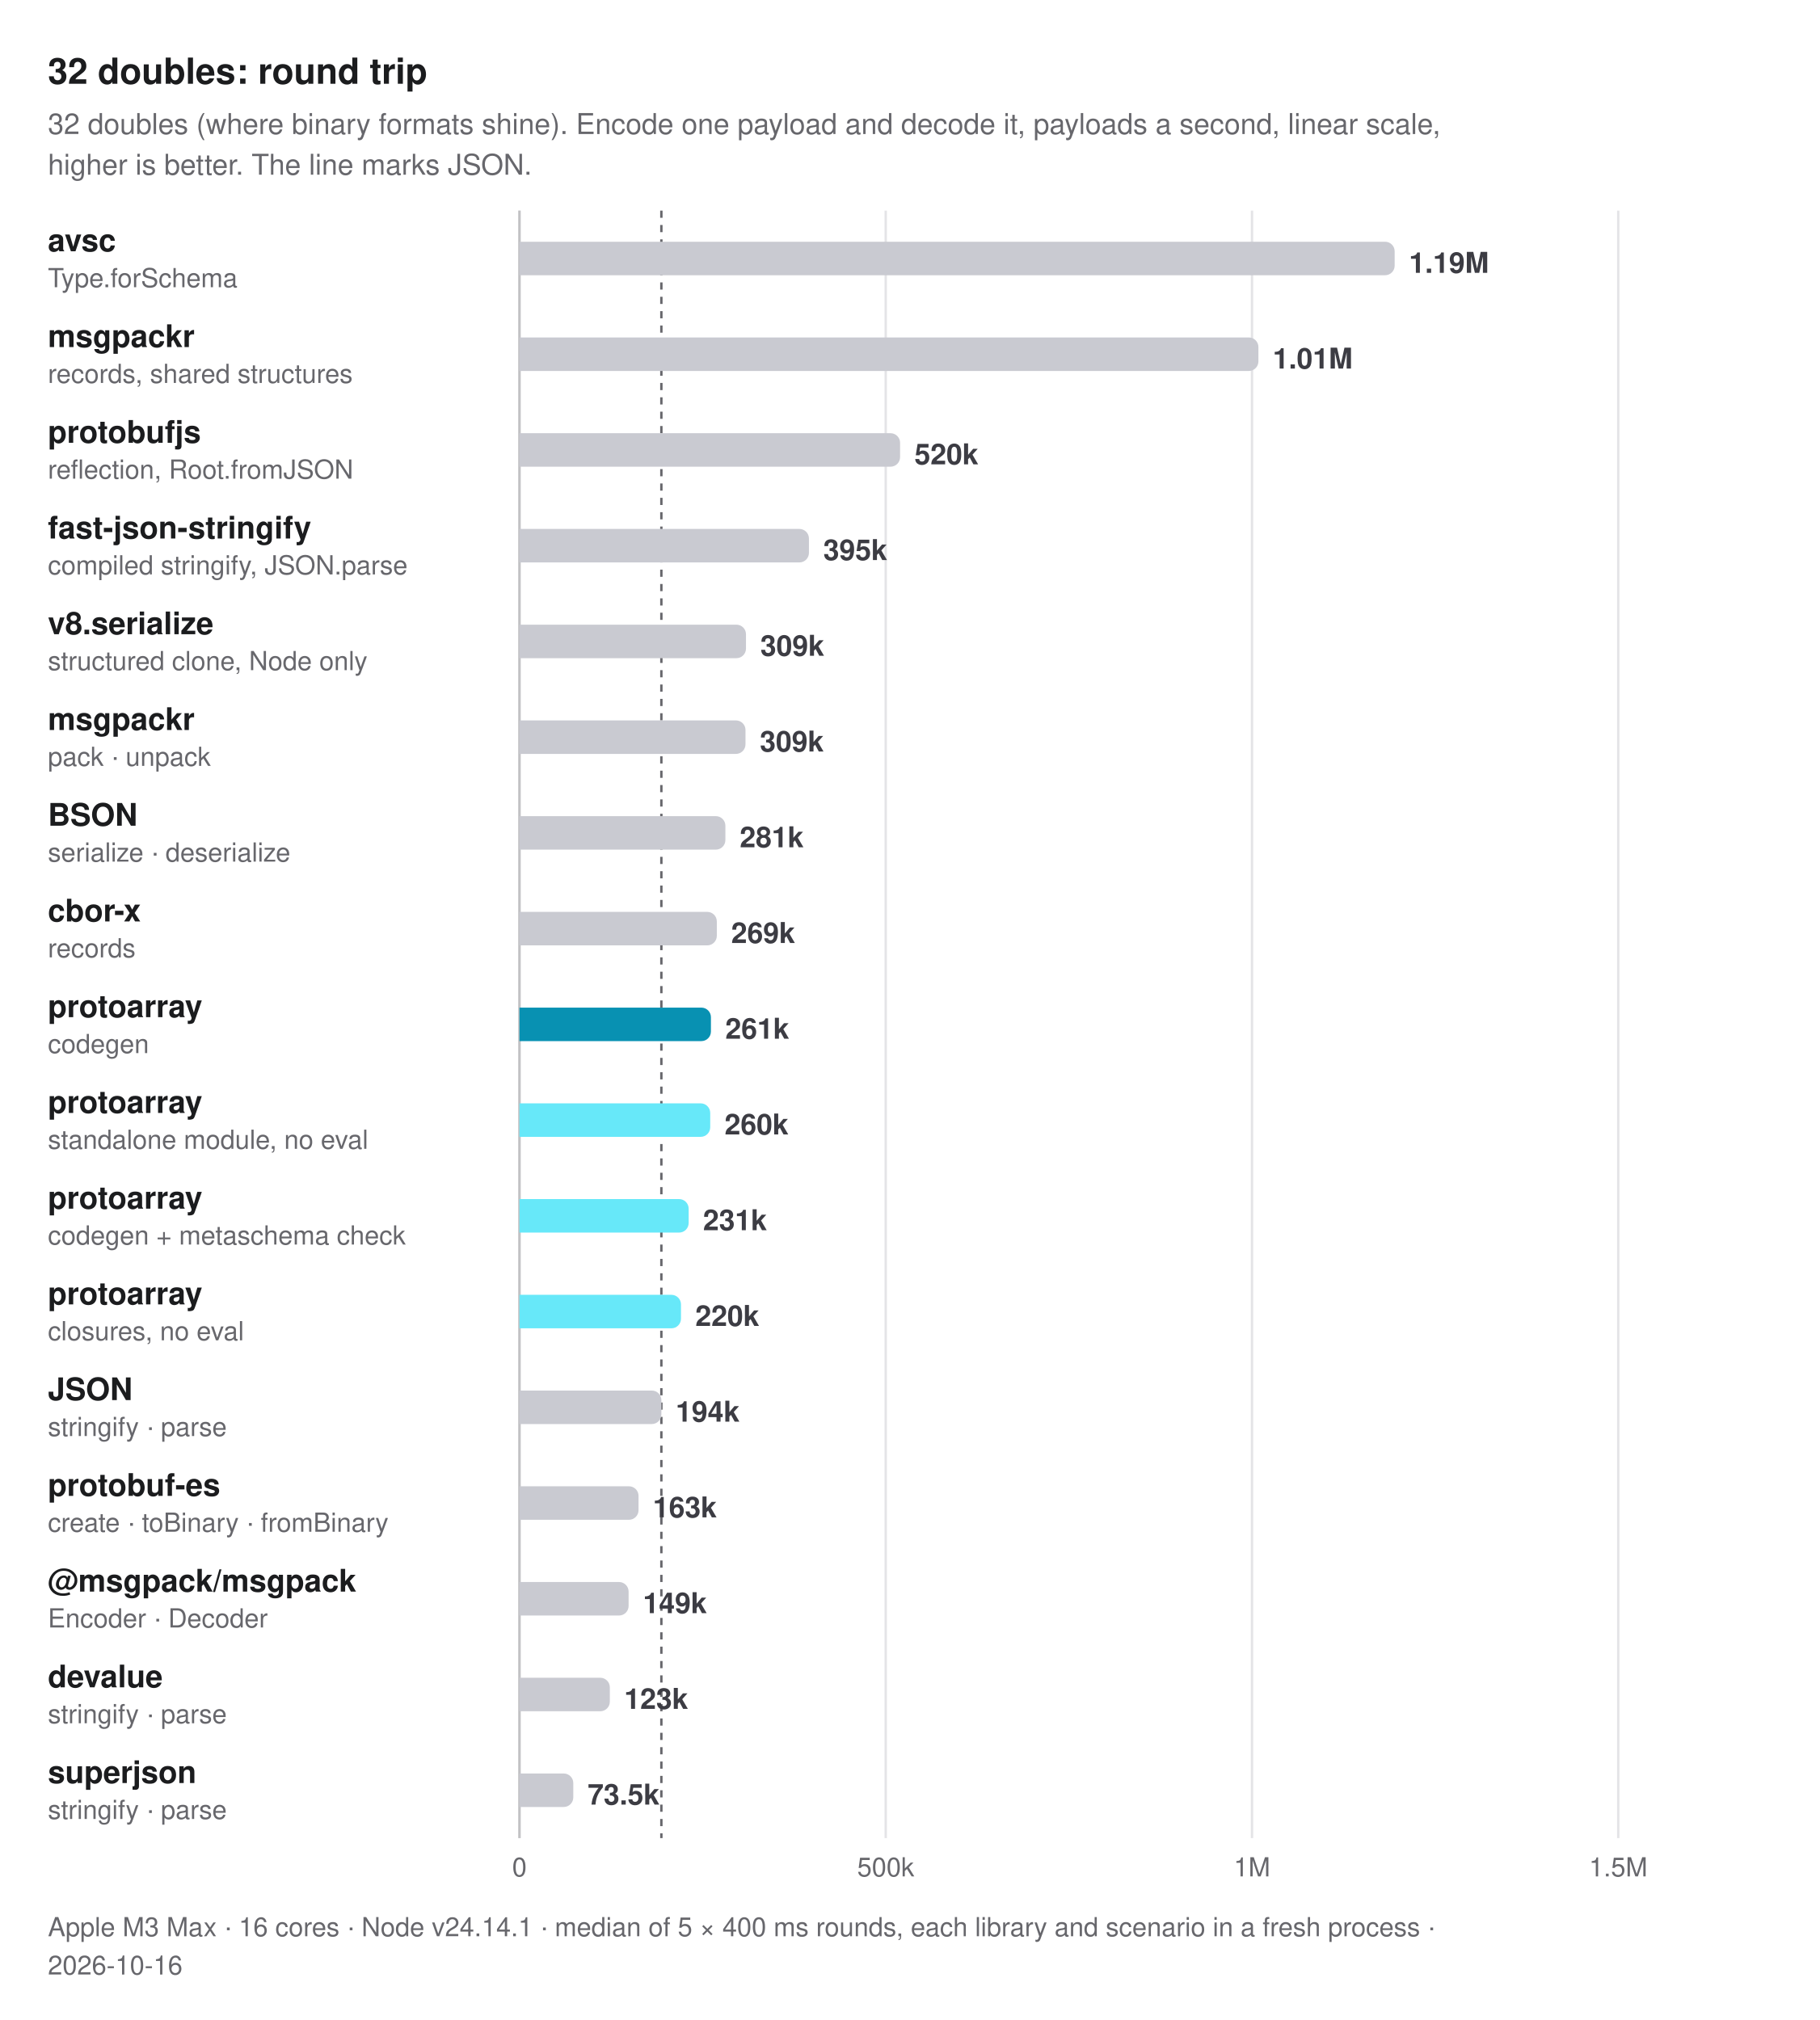
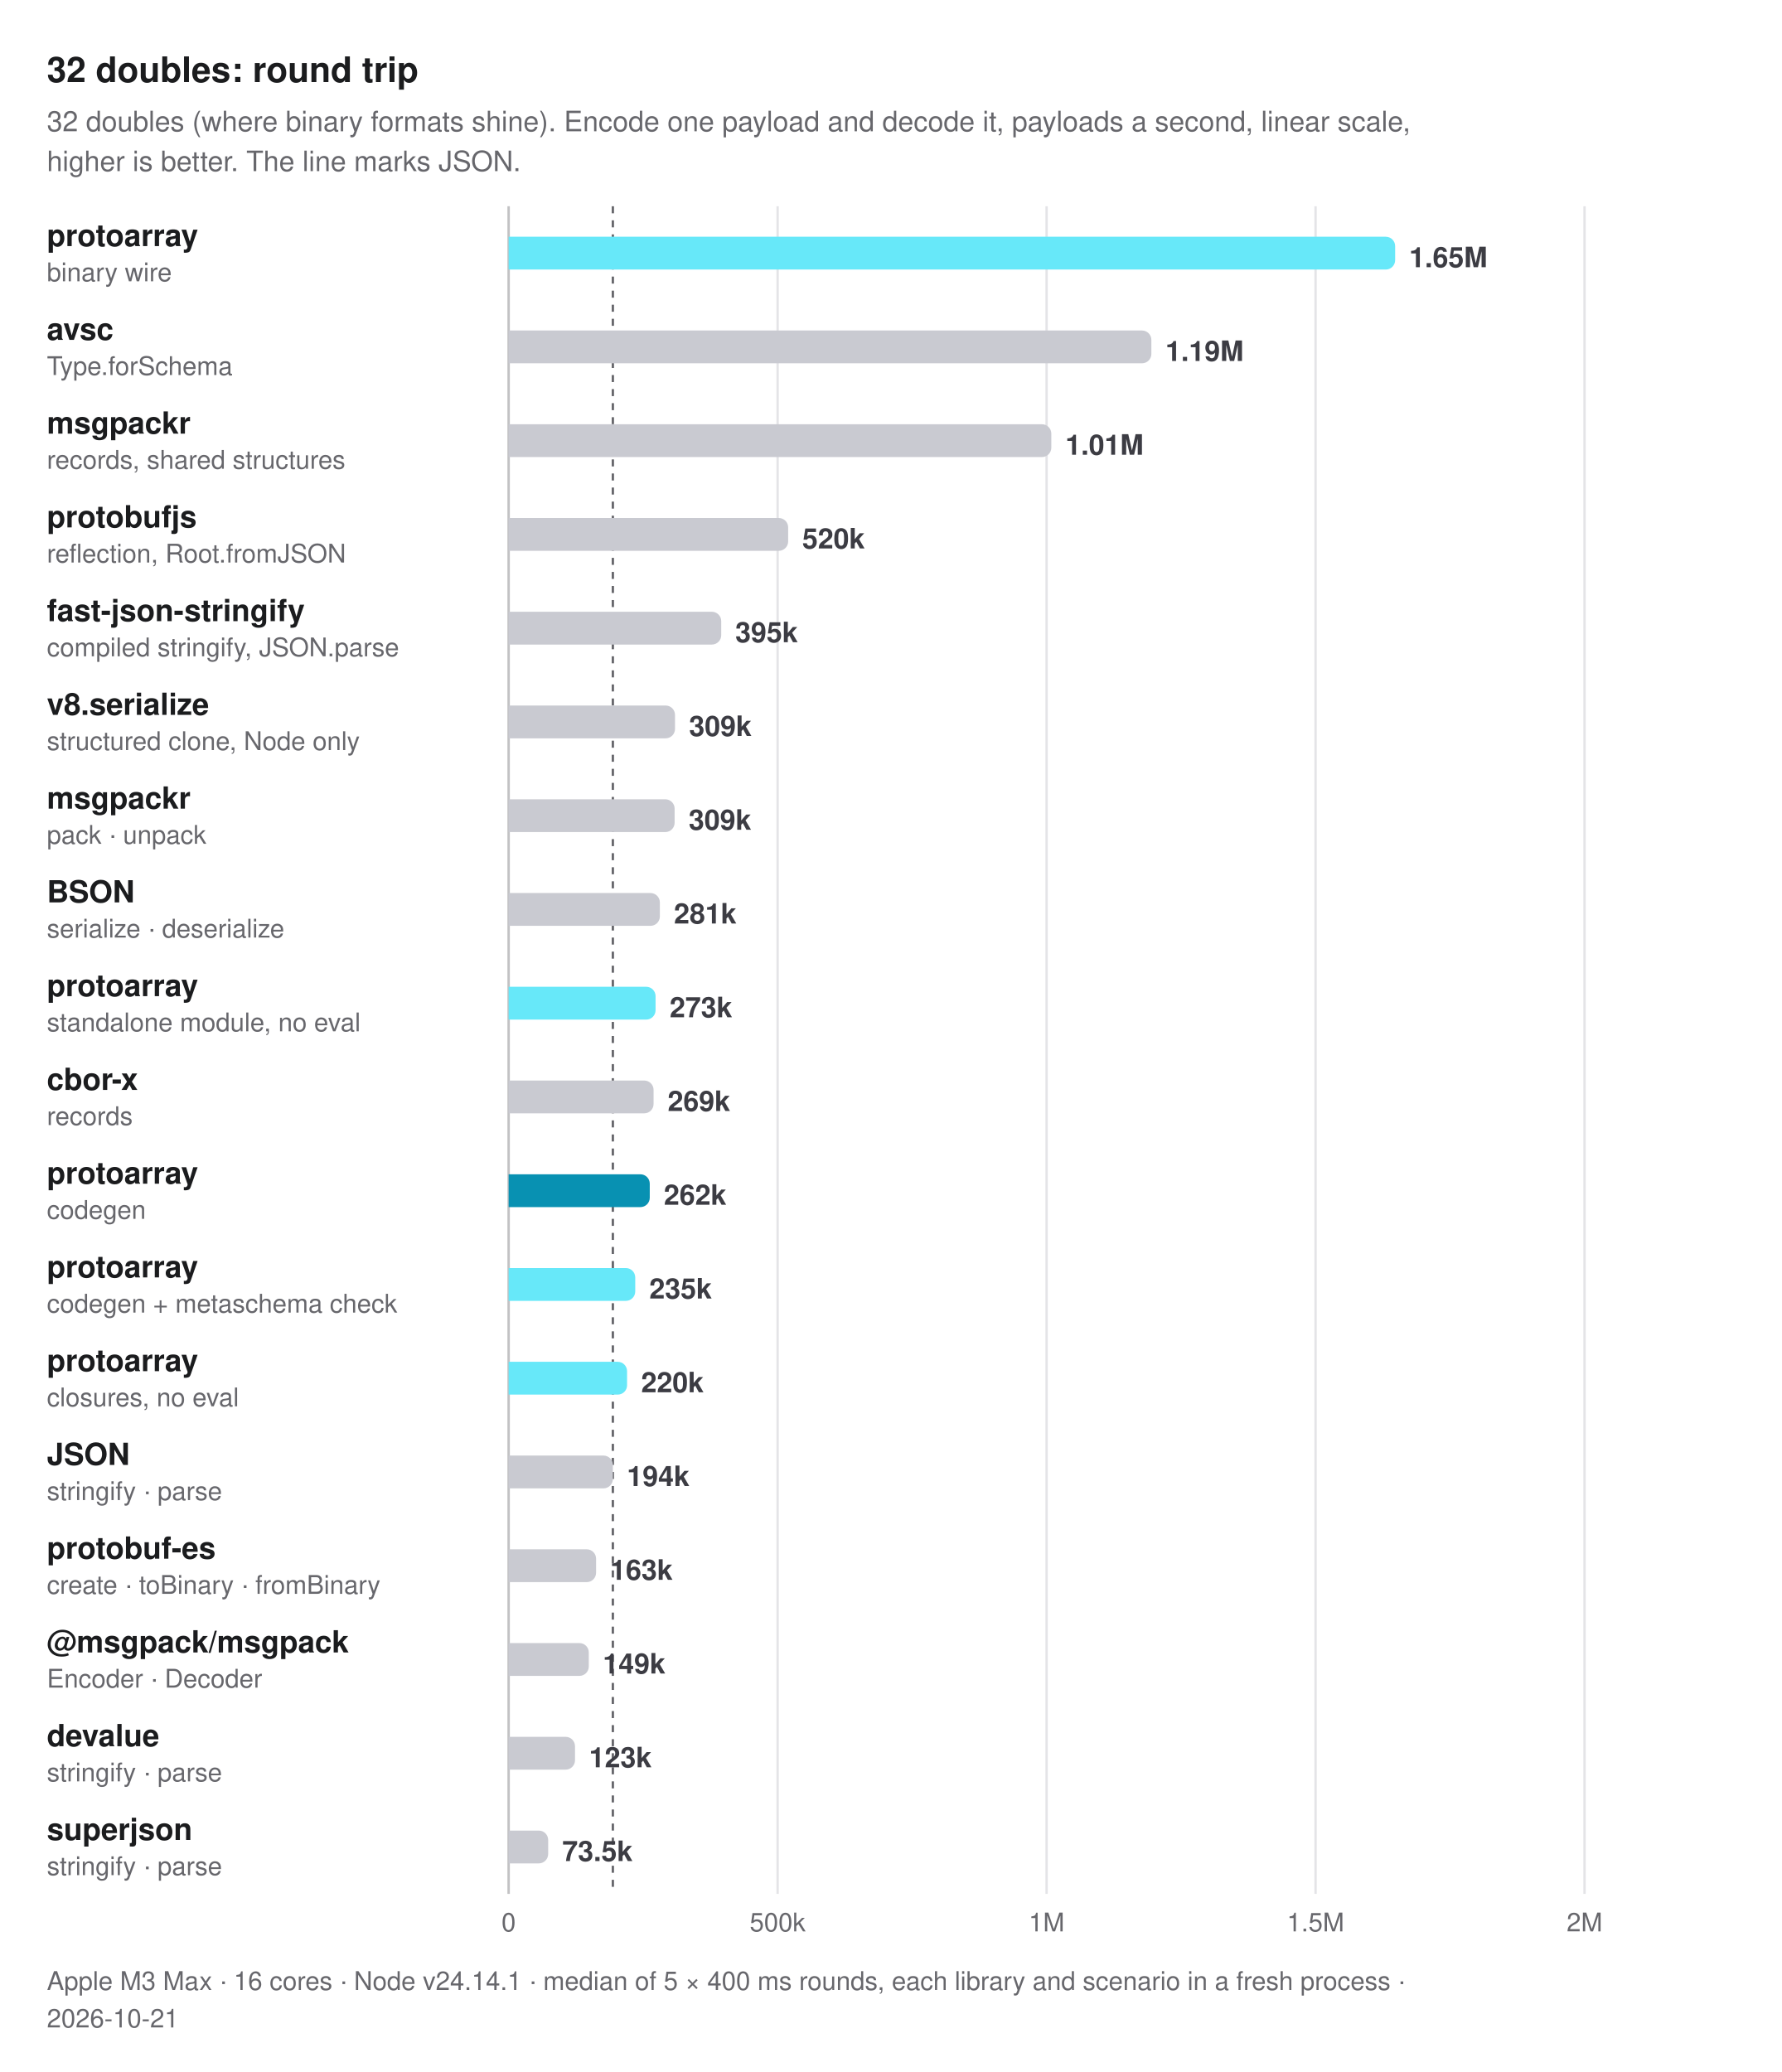
- <svg xmlns="http://www.w3.org/2000/svg" width="760" height="844" viewBox="0 0 760 844" role="img" aria-label="32 doubles: round trip. 32 doubles (where binary formats shine). Encode one payload and decode it, payloads a second, linear scale, higher is better. The line marks JSON.">
+ <svg xmlns="http://www.w3.org/2000/svg" width="760" height="884" viewBox="0 0 760 884" role="img" aria-label="32 doubles: round trip. 32 doubles (where binary formats shine). Encode one payload and decode it, payloads a second, linear scale, higher is better. The line marks JSON.">
  <style>
  text { font-family: -apple-system, BlinkMacSystemFont, "Segoe UI", Helvetica, Arial, sans-serif; }
  .title { font-size: 15px; font-weight: 700; fill: #1b1c1e; }
  .subtitle, .caption { font-size: 12px; fill: #67676c; }
  .caption { font-size: 11px; }
  .group { font-size: 11px; font-weight: 600; letter-spacing: 0.06em; fill: #67676c; }
  .label { font-size: 13px; font-weight: 600; fill: #1b1c1e; }
  .label.primary, .label.secondary { font-weight: 700; }
  .sublabel { font-size: 11px; fill: #67676c; }
  .value { font-size: 12px; font-weight: 600; fill: #3c3c43; font-variant-numeric: tabular-nums; }
  .value.small { font-size: 10px; }
  .legend { font-size: 11px; fill: #3c3c43; }
  .tick { font-size: 11px; fill: #67676c; font-variant-numeric: tabular-nums; }
  .grid { stroke: #e4e4e7; stroke-width: 1; }
  .axis { stroke: #c2c2c4; stroke-width: 1; }
  .ref { stroke: #67676c; stroke-width: 1; stroke-dasharray: 3 3; }
  .bar { fill: #c9cad1; }
  .bar.primary { fill: #0891b2; }
  .bar.secondary { fill: #67e8f9; }
  @media (prefers-color-scheme: dark) {
    .title, .label { fill: #dfdfd6; }
    .subtitle, .caption, .group, .sublabel, .tick { fill: #98989f; }
    .value, .legend { fill: #c2c2c4; }
    .grid { stroke: #2e2e32; }
    .axis { stroke: #48484c; }
    .ref { stroke: #98989f; }
    .bar { fill: #4a4b53; }
    .bar.primary { fill: #22d3ee; }
    .bar.secondary { fill: #0e7490; }
  }
</style>
  <text class="title" x="20" y="35">32 doubles: round trip</text>
  <text class="subtitle" x="20" y="56">32 doubles (where binary formats shine). Encode one payload and decode it, payloads a second, linear scale,</text>
  <text class="subtitle" x="20" y="73">higher is better. The line marks JSON.</text>
-   <line class="grid" x1="217" y1="88" x2="217" y2="768" />
-   <text class="tick" x="217" y="784" text-anchor="middle">0</text>
-   <line class="grid" x1="370" y1="88" x2="370" y2="768" />
-   <text class="tick" x="370" y="784" text-anchor="middle">500k</text>
-   <line class="grid" x1="523" y1="88" x2="523" y2="768" />
-   <text class="tick" x="523" y="784" text-anchor="middle">1M</text>
-   <line class="grid" x1="676" y1="88" x2="676" y2="768" />
-   <text class="tick" x="676" y="784" text-anchor="middle">1.5M</text>
-   <line class="axis" x1="217" y1="88" x2="217" y2="768" />
-   <line class="ref" x1="276.275" y1="88" x2="276.275" y2="768" />
+   <line class="grid" x1="217" y1="88" x2="217" y2="808" />
+   <text class="tick" x="217" y="824" text-anchor="middle">0</text>
+   <line class="grid" x1="331.75" y1="88" x2="331.75" y2="808" />
+   <text class="tick" x="331.75" y="824" text-anchor="middle">500k</text>
+   <line class="grid" x1="446.5" y1="88" x2="446.5" y2="808" />
+   <text class="tick" x="446.5" y="824" text-anchor="middle">1M</text>
+   <line class="grid" x1="561.25" y1="88" x2="561.25" y2="808" />
+   <text class="tick" x="561.25" y="824" text-anchor="middle">1.5M</text>
+   <line class="grid" x1="676" y1="88" x2="676" y2="808" />
+   <text class="tick" x="676" y="824" text-anchor="middle">2M</text>
+   <line class="axis" x1="217" y1="88" x2="217" y2="808" />
+   <line class="ref" x1="261.456" y1="88" x2="261.456" y2="808" />
  <g>
-     <text class="label" x="20" y="105">avsc</text>
-     <text class="sublabel" x="20" y="120">Type.forSchema</text>
-     <path class="bar" d="M217,101H578.597A4,4 0 0 1 582.597,105V111A4,4 0 0 1 578.597,115H217Z" />
-     <text class="value" x="588.597" y="114">1.19M</text>
+     <text class="label secondary" x="20" y="105">protoarray</text>
+     <text class="sublabel" x="20" y="120">binary wire</text>
+     <path class="bar secondary" d="M217,101H591.198A4,4 0 0 1 595.198,105V111A4,4 0 0 1 591.198,115H217Z" />
+     <text class="value" x="601.198" y="114">1.65M</text>
  </g>
  <g>
-     <text class="label" x="20" y="145">msgpackr</text>
-     <text class="sublabel" x="20" y="160">records, shared structures</text>
-     <path class="bar" d="M217,141H521.682A4,4 0 0 1 525.682,145V151A4,4 0 0 1 521.682,155H217Z" />
-     <text class="value" x="531.682" y="154">1.01M</text>
+     <text class="label" x="20" y="145">avsc</text>
+     <text class="sublabel" x="20" y="160">Type.forSchema</text>
+     <path class="bar" d="M217,141H487.198A4,4 0 0 1 491.198,145V151A4,4 0 0 1 487.198,155H217Z" />
+     <text class="value" x="497.198" y="154">1.19M</text>
  </g>
  <g>
-     <text class="label" x="20" y="185">protobufjs</text>
-     <text class="sublabel" x="20" y="200">reflection, Root.fromJSON</text>
-     <path class="bar" d="M217,181H371.996A4,4 0 0 1 375.996,185V191A4,4 0 0 1 371.996,195H217Z" />
-     <text class="value" x="381.996" y="194">520k</text>
+     <text class="label" x="20" y="185">msgpackr</text>
+     <text class="sublabel" x="20" y="200">records, shared structures</text>
+     <path class="bar" d="M217,181H444.512A4,4 0 0 1 448.512,185V191A4,4 0 0 1 444.512,195H217Z" />
+     <text class="value" x="454.512" y="194">1.01M</text>
  </g>
  <g>
-     <text class="label" x="20" y="225">fast-json-stringify</text>
-     <text class="sublabel" x="20" y="240">compiled stringify, JSON.parse</text>
-     <path class="bar" d="M217,221H333.924A4,4 0 0 1 337.924,225V231A4,4 0 0 1 333.924,235H217Z" />
-     <text class="value" x="343.924" y="234">395k</text>
+     <text class="label" x="20" y="225">protobufjs</text>
+     <text class="sublabel" x="20" y="240">reflection, Root.fromJSON</text>
+     <path class="bar" d="M217,221H332.247A4,4 0 0 1 336.247,225V231A4,4 0 0 1 332.247,235H217Z" />
+     <text class="value" x="342.247" y="234">520k</text>
  </g>
  <g>
-     <text class="label" x="20" y="265">v8.serialize</text>
-     <text class="sublabel" x="20" y="280">structured clone, Node only</text>
-     <path class="bar" d="M217,261H307.625A4,4 0 0 1 311.625,265V271A4,4 0 0 1 307.625,275H217Z" />
-     <text class="value" x="317.625" y="274">309k</text>
+     <text class="label" x="20" y="265">fast-json-stringify</text>
+     <text class="sublabel" x="20" y="280">compiled stringify, JSON.parse</text>
+     <path class="bar" d="M217,261H303.693A4,4 0 0 1 307.693,265V271A4,4 0 0 1 303.693,275H217Z" />
+     <text class="value" x="313.693" y="274">395k</text>
  </g>
  <g>
-     <text class="label" x="20" y="305">msgpackr</text>
-     <text class="sublabel" x="20" y="320">pack · unpack</text>
-     <path class="bar" d="M217,301H307.417A4,4 0 0 1 311.417,305V311A4,4 0 0 1 307.417,315H217Z" />
-     <text class="value" x="317.417" y="314">309k</text>
+     <text class="label" x="20" y="305">v8.serialize</text>
+     <text class="sublabel" x="20" y="320">structured clone, Node only</text>
+     <path class="bar" d="M217,301H283.969A4,4 0 0 1 287.969,305V311A4,4 0 0 1 283.969,315H217Z" />
+     <text class="value" x="293.969" y="314">309k</text>
  </g>
  <g>
-     <text class="label" x="20" y="345">BSON</text>
-     <text class="sublabel" x="20" y="360">serialize · deserialize</text>
-     <path class="bar" d="M217,341H299.017A4,4 0 0 1 303.017,345V351A4,4 0 0 1 299.017,355H217Z" />
-     <text class="value" x="309.017" y="354">281k</text>
+     <text class="label" x="20" y="345">msgpackr</text>
+     <text class="sublabel" x="20" y="360">pack · unpack</text>
+     <path class="bar" d="M217,341H283.813A4,4 0 0 1 287.813,345V351A4,4 0 0 1 283.813,355H217Z" />
+     <text class="value" x="293.813" y="354">309k</text>
  </g>
  <g>
-     <text class="label" x="20" y="385">cbor-x</text>
-     <text class="sublabel" x="20" y="400">records</text>
-     <path class="bar" d="M217,381H295.442A4,4 0 0 1 299.442,385V391A4,4 0 0 1 295.442,395H217Z" />
-     <text class="value" x="305.442" y="394">269k</text>
+     <text class="label" x="20" y="385">BSON</text>
+     <text class="sublabel" x="20" y="400">serialize · deserialize</text>
+     <path class="bar" d="M217,381H277.513A4,4 0 0 1 281.513,385V391A4,4 0 0 1 277.513,395H217Z" />
+     <text class="value" x="287.513" y="394">281k</text>
  </g>
  <g>
-     <text class="label primary" x="20" y="425">protoarray</text>
-     <text class="sublabel" x="20" y="440">codegen</text>
-     <path class="bar primary" d="M217,421H292.978A4,4 0 0 1 296.978,425V431A4,4 0 0 1 292.978,435H217Z" />
-     <text class="value" x="302.978" y="434">261k</text>
+     <text class="label secondary" x="20" y="425">protoarray</text>
+     <text class="sublabel" x="20" y="440">standalone module, no eval</text>
+     <path class="bar secondary" d="M217,421H275.684A4,4 0 0 1 279.684,425V431A4,4 0 0 1 275.684,435H217Z" />
+     <text class="value" x="285.684" y="434">273k</text>
  </g>
  <g>
-     <text class="label secondary" x="20" y="465">protoarray</text>
-     <text class="sublabel" x="20" y="480">standalone module, no eval</text>
-     <path class="bar secondary" d="M217,461H292.683A4,4 0 0 1 296.683,465V471A4,4 0 0 1 292.683,475H217Z" />
-     <text class="value" x="302.683" y="474">260k</text>
+     <text class="label" x="20" y="465">cbor-x</text>
+     <text class="sublabel" x="20" y="480">records</text>
+     <path class="bar" d="M217,461H274.832A4,4 0 0 1 278.832,465V471A4,4 0 0 1 274.832,475H217Z" />
+     <text class="value" x="284.832" y="474">269k</text>
  </g>
  <g>
-     <text class="label secondary" x="20" y="505">protoarray</text>
-     <text class="sublabel" x="20" y="520">codegen + metaschema check</text>
-     <path class="bar secondary" d="M217,501H283.677A4,4 0 0 1 287.677,505V511A4,4 0 0 1 283.677,515H217Z" />
-     <text class="value" x="293.677" y="514">231k</text>
+     <text class="label primary" x="20" y="505">protoarray</text>
+     <text class="sublabel" x="20" y="520">codegen</text>
+     <path class="bar primary" d="M217,501H273.203A4,4 0 0 1 277.203,505V511A4,4 0 0 1 273.203,515H217Z" />
+     <text class="value" x="283.203" y="514">262k</text>
  </g>
  <g>
    <text class="label secondary" x="20" y="545">protoarray</text>
-     <text class="sublabel" x="20" y="560">closures, no eval</text>
-     <path class="bar secondary" d="M217,541H280.466A4,4 0 0 1 284.466,545V551A4,4 0 0 1 280.466,555H217Z" />
-     <text class="value" x="290.466" y="554">220k</text>
+     <text class="sublabel" x="20" y="560">codegen + metaschema check</text>
+     <path class="bar secondary" d="M217,541H267.005A4,4 0 0 1 271.005,545V551A4,4 0 0 1 267.005,555H217Z" />
+     <text class="value" x="277.005" y="554">235k</text>
  </g>
  <g>
-     <text class="label" x="20" y="585">JSON</text>
-     <text class="sublabel" x="20" y="600">stringify · parse</text>
-     <path class="bar" d="M217,581H272.275A4,4 0 0 1 276.275,585V591A4,4 0 0 1 272.275,595H217Z" />
-     <text class="value" x="282.275" y="594">194k</text>
+     <text class="label secondary" x="20" y="585">protoarray</text>
+     <text class="sublabel" x="20" y="600">closures, no eval</text>
+     <path class="bar secondary" d="M217,581H263.524A4,4 0 0 1 267.524,585V591A4,4 0 0 1 263.524,595H217Z" />
+     <text class="value" x="273.524" y="594">220k</text>
  </g>
  <g>
-     <text class="label" x="20" y="625">protobuf-es</text>
-     <text class="sublabel" x="20" y="640">create · toBinary · fromBinary</text>
-     <path class="bar" d="M217,621H262.736A4,4 0 0 1 266.736,625V631A4,4 0 0 1 262.736,635H217Z" />
-     <text class="value" x="272.736" y="634">163k</text>
+     <text class="label" x="20" y="625">JSON</text>
+     <text class="sublabel" x="20" y="640">stringify · parse</text>
+     <path class="bar" d="M217,621H257.456A4,4 0 0 1 261.456,625V631A4,4 0 0 1 257.456,635H217Z" />
+     <text class="value" x="267.456" y="634">194k</text>
  </g>
  <g>
-     <text class="label" x="20" y="665">@msgpack/msgpack</text>
-     <text class="sublabel" x="20" y="680">Encoder · Decoder</text>
-     <path class="bar" d="M217,661H258.591A4,4 0 0 1 262.591,665V671A4,4 0 0 1 258.591,675H217Z" />
-     <text class="value" x="268.591" y="674">149k</text>
+     <text class="label" x="20" y="665">protobuf-es</text>
+     <text class="sublabel" x="20" y="680">create · toBinary · fromBinary</text>
+     <path class="bar" d="M217,661H250.302A4,4 0 0 1 254.302,665V671A4,4 0 0 1 250.302,675H217Z" />
+     <text class="value" x="260.302" y="674">163k</text>
  </g>
  <g>
-     <text class="label" x="20" y="705">devalue</text>
-     <text class="sublabel" x="20" y="720">stringify · parse</text>
-     <path class="bar" d="M217,701H250.747A4,4 0 0 1 254.747,705V711A4,4 0 0 1 250.747,715H217Z" />
-     <text class="value" x="260.747" y="714">123k</text>
+     <text class="label" x="20" y="705">@msgpack/msgpack</text>
+     <text class="sublabel" x="20" y="720">Encoder · Decoder</text>
+     <path class="bar" d="M217,701H247.193A4,4 0 0 1 251.193,705V711A4,4 0 0 1 247.193,715H217Z" />
+     <text class="value" x="257.193" y="714">149k</text>
  </g>
  <g>
-     <text class="label" x="20" y="745">superjson</text>
+     <text class="label" x="20" y="745">devalue</text>
    <text class="sublabel" x="20" y="760">stringify · parse</text>
-     <path class="bar" d="M217,741H235.484A4,4 0 0 1 239.484,745V751A4,4 0 0 1 235.484,755H217Z" />
-     <text class="value" x="245.484" y="754">73.5k</text>
+     <path class="bar" d="M217,741H241.311A4,4 0 0 1 245.311,745V751A4,4 0 0 1 241.311,755H217Z" />
+     <text class="value" x="251.311" y="754">123k</text>
  </g>
-   <text class="caption" x="20" y="809">Apple M3 Max · 16 cores · Node v24.14.1 · median of 5 × 400 ms rounds, each library and scenario in a fresh process ·</text>
-   <text class="caption" x="20" y="825">2026-10-16</text>
+   <g>
+     <text class="label" x="20" y="785">superjson</text>
+     <text class="sublabel" x="20" y="800">stringify · parse</text>
+     <path class="bar" d="M217,781H229.863A4,4 0 0 1 233.863,785V791A4,4 0 0 1 229.863,795H217Z" />
+     <text class="value" x="239.863" y="794">73.5k</text>
+   </g>
+   <text class="caption" x="20" y="849">Apple M3 Max · 16 cores · Node v24.14.1 · median of 5 × 400 ms rounds, each library and scenario in a fresh process ·</text>
+   <text class="caption" x="20" y="865">2026-10-21</text>
</svg>
